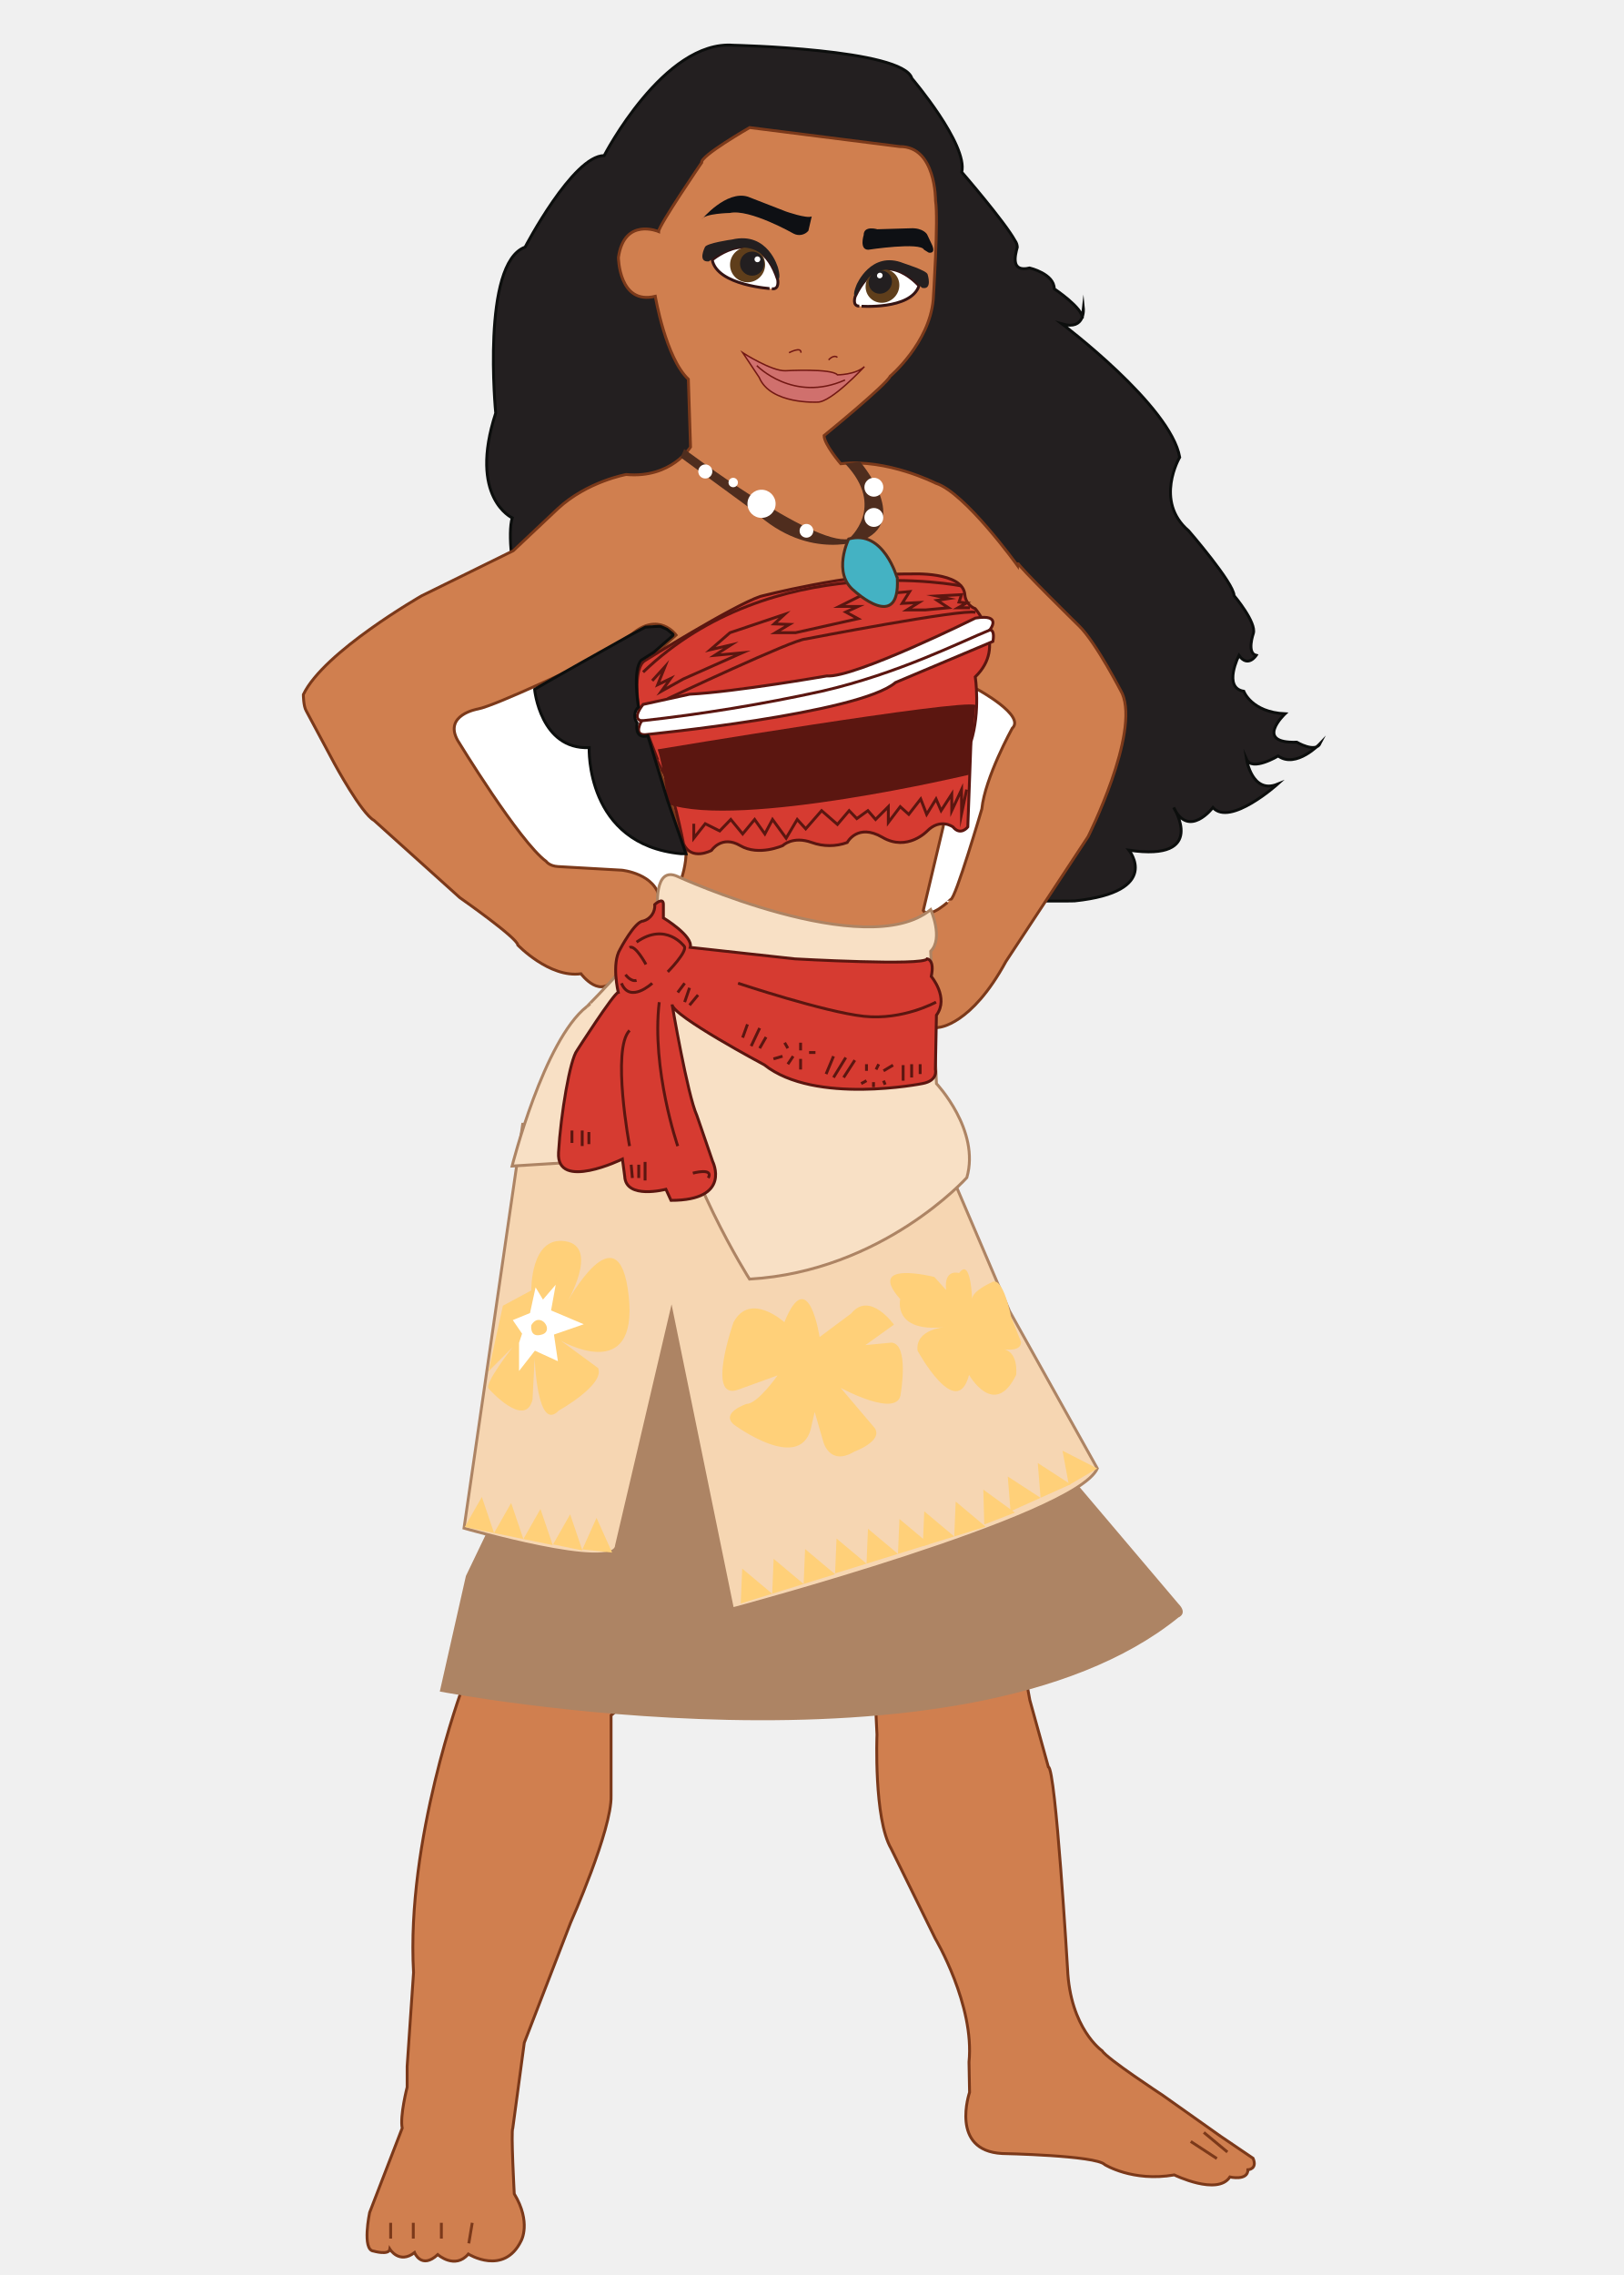
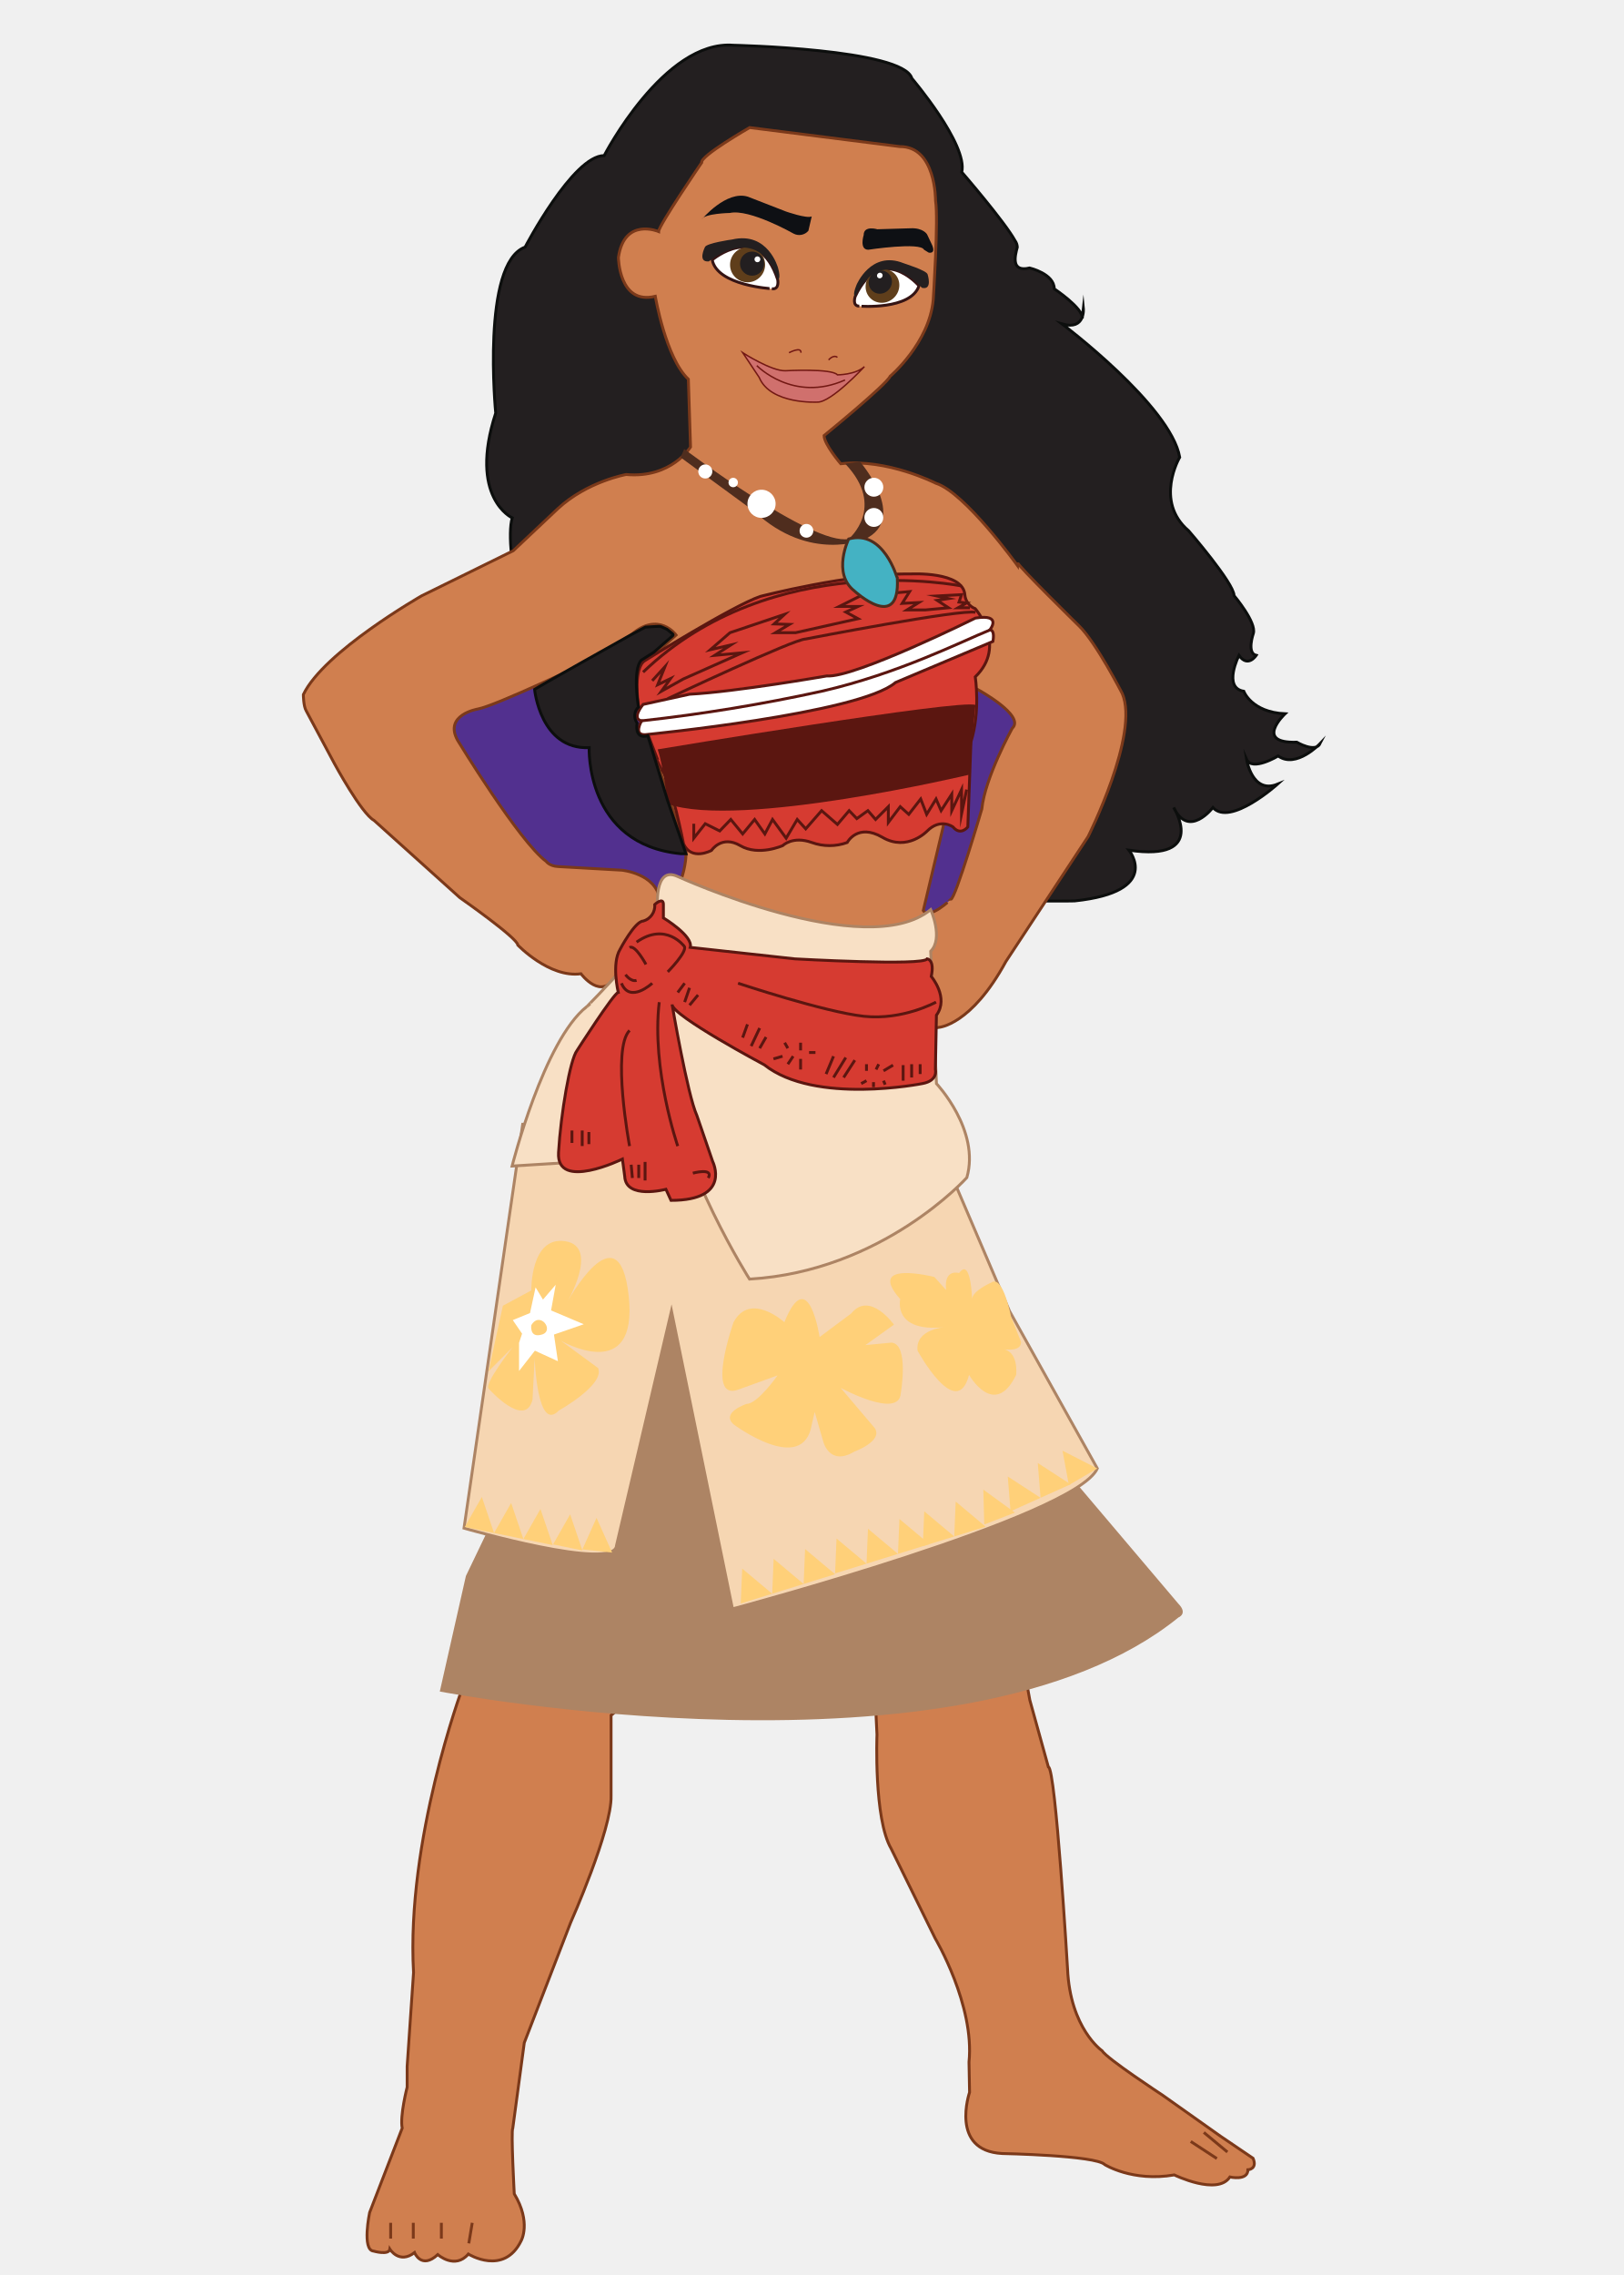
<svg xmlns="http://www.w3.org/2000/svg" viewBox="0 0 565.36 792">
  <defs>
-     <style>.cls-1,.cls-22{fill:#231f20;}.cls-1{stroke:#0c0e0d;}.cls-1,.cls-10,.cls-11,.cls-13,.cls-14,.cls-16,.cls-18,.cls-19,.cls-2,.cls-20,.cls-3,.cls-5,.cls-7,.cls-8{stroke-miterlimit:10;}.cls-2{fill:#d07f4f;}.cls-14,.cls-2,.cls-3{stroke:#7b391a;}.cls-10,.cls-13,.cls-17,.cls-20,.cls-3{fill:#fff;}.cls-4{fill:#0e1014;}.cls-5{fill:#d63b31;}.cls-11,.cls-13,.cls-5{stroke:#5b1610;}.cls-6{fill:#ad8464;}.cls-7{fill:#f6d6b2;}.cls-7,.cls-8{stroke:#ad8464;}.cls-8{fill:#f8e0c5;}.cls-9{fill:#ffd079;}.cls-10{stroke:#ffd079;}.cls-11,.cls-14,.cls-19{fill:none;}.cls-12{fill:#5b1610;}.cls-15{fill:#4f2d1e;}.cls-16{fill:#44b2c3;stroke:#4f2d1e;}.cls-18{fill:#d0706d;}.cls-18,.cls-19{stroke:#721813;stroke-width:0.5px;}.cls-20{stroke:#351414;}.cls-21{fill:#5f3e1b;}</style>
+     <style>.cls-1,.cls-22{fill:#231f20;}.cls-1{stroke:#0c0e0d;}.cls-1,.cls-10,.cls-11,.cls-13,.cls-14,.cls-16,.cls-18,.cls-19,.cls-2,.cls-20,.cls-3,.cls-5,.cls-7,.cls-8{stroke-miterlimit:10;}.cls-2{fill:#d07f4f;}.cls-14,.cls-2,.cls-3{stroke:#7b391a;}.cls-3{fill:#52308f;}.cls-4{fill:#0e1014;}.cls-5{fill:#d63b31;}.cls-11,.cls-13,.cls-5{stroke:#5b1610;}.cls-6{fill:#ad8464;}.cls-7{fill:#f6d6b2;}.cls-7,.cls-8{stroke:#ad8464;}.cls-8{fill:#f8e0c5;}.cls-9{fill:#ffd079;}.cls-10,.cls-13,.cls-17,.cls-20{fill:#fff;}.cls-10{stroke:#ffd079;}.cls-11,.cls-14,.cls-19{fill:none;}.cls-12{fill:#5b1610;}.cls-15{fill:#4f2d1e;}.cls-16{fill:#44b2c3;stroke:#4f2d1e;}.cls-18{fill:#d0706d;}.cls-18,.cls-19{stroke:#721813;stroke-width:0.5px;}.cls-20{stroke:#351414;}.cls-21{fill:#5f3e1b;}</style>
  </defs>
  <g id="Moana">
    <path class="cls-1" d="M236,284.73s-30.79-11-30.79-24.43c0,0-19.85-8.46-19.85-26.32,0,0-10.26-42.8-7-53.69,0,0-15.35-7-5.75-36.5,0,0-5.12-52.15,10.24-57.77,0,0,16.65-31.86,27.53-31.86,0,0,20.84-40.33,45-38.41,0,0,59.15,1.28,62.13,11.52,0,0,19.61,23.05,17.38,32.65,0,0,14.88,17.18,18.55,23.85a4.15,4.15,0,0,1,.79,2.3c-.78,2.91-2.34,8.79,4.29,7.22,0,0,8.58,2,8.58,7.26,0,0,10.14,6.77,9.75,10.28l.39-3.51s.78,7.8-7.41,5.46c0,0,37.83,28.47,40.95,46.41,0,0-9,15.31,3.12,25.6,0,0,15.81,18.26,15.81,22.57,0,0,7.9,9.34,6.71,13.17,0,0-2.4,6.85,1,7.62,0,0-2.88,4.49-6,0,0,0-5.75,11.29,1.67,12.5,0,0,2.64,7.29,14.37,7.84,0,0-11,10.37,4.08,9.89,0,0,6.46,3.83,8.14.48,0,0-8.38,8.86-14.61,4.31,0,0-9.1,5.51-11,1.19,0,0,1.92,12.22,10.78,8.63,0,0-16.53,14.85-22.51,8.14,0,0-8.39,11-13.66,0,0,0,12,18.92-15.57,14.85,0,0,11.78,14.42-18.93,17.66,0,0-54.71,1.34-68.09-9.15Z" />
    <g id="Skin">
      <path class="cls-2" d="M160.87,588.06S141.4,640.63,144,686.71l-2.23,32.68v7.22s-2.58,10-1.72,14.27L128.7,770.27s-2.75,13.07,1.38,13.41c0,0,5.33,1.55,5.67-.69,0,0,3.25,5.35,8.59,1.21,0,0,2.41,6,8.09.69,0,0,6,5.32,10.65-.18,0,0,12.38,7.74,18.4-4.64,0,0,3.61-6.36-2.41-16.33,0,0-1.2-22-.51-22.86l4-29.74,16.12-41.78s14.44-32.49,14.1-44.18v-28l32.09-27.11,59.34,10,1.16,23.77s-1.16,29.28,4.93,39.72l15.37,31.31s13.75,23.15,11.74,43l.2,10.53s-7,20.31,11.33,21.31c0,0,32.69.63,35.74,3.86,0,0,9.68,6.1,24.21,3.59,0,0,15.06,7.35,19.37.72,0,0,6.27,1.43,6.27-2.51,0,0,3.41-.18,1.8-4L425,743.69l-20.27-14.35s-19.18-12.55-21-15.42c0,0-11.11-7.71-12-28.51,0,0-4.15-70.06-6.69-70.29l-6.45-23.27L316.2,359.44l10.71-1.78s11.25-.64,23.34-22.91l28.63-43.49s18-35.85,11.88-49.85c0,0-9.12-17.81-15.06-23.54,0,0-21.42-21-21.42-22.06v1.06S336,171.42,325.85,168.23c0,0-17-8.69-33.09-6.78,0,0-5.81-6.77-5.81-9.81,0,0,21.63-17.62,23-20.64,0,0,13.6-11.49,15-26.61,0,0,1.87-28.17.81-34.54,0,0,.19-18.92-12.44-18.82l-52.28-6.62s-17.34,9.94-16.7,12.2c0,0-15,21.93-15,24,0,0-11.94-5.11-14,9,0,0,.14,16.65,12.84,13.54,0,0,3.64,21.5,11.51,28.86l.76,23.61s-6.65,11-22.41,9.57c0,0-13.58,2.42-23.81,11.91l-15.5,14.62-31.87,15.68s-34.14,19.47-41.23,34.4c0,0,0,4,1,5.67l9.84,18.4s9.37,17.33,13.75,19.72l29.89,26.91S180.3,326.61,180.3,329c0,0,11,11.53,22,10,0,0,7.31,9.93,12.27.42l-6.13,185.42Z" />
      <path class="cls-3" d="M219.7,221.07l-14.51,9.07s-32.65,15.6-38.82,16.69c0,0-12,2-7,10.94,0,0,21.51,35.31,30.83,42.12,0,0,1.08,1.62,4.13,1.79l22.22,1.26s11.9,1.17,13.16,10.13l5.29.75,2.78-9.58s2.52-8.58,0-11.85l-10.89-32.94s-6.78-15.56-4.27-26.85l12.8-11.53S229.32,212.55,219.7,221.07Z" />
      <path class="cls-3" d="M321.49,317l6.93-29.18,7.29-45.94,4.75-1.83s16.77,9.12,12,13.5c0,0-9.48,17.13-10.58,28.08,0,0-9.22,31.47-10.81,31.47C331.1,313.07,323.78,320.27,321.49,317Z" />
    </g>
    <g id="Brows">
      <path class="cls-4" d="M244.37,76.36s8.56-10.27,16.09-7.87l13.19,5.13s7.28,2.57,9,1.72l-1.16,5a4.19,4.19,0,0,1-5.14,1S261,72.6,254.13,74.14C254.13,74.14,245.23,74.31,244.37,76.36Z" />
      <path class="cls-4" d="M305.49,79.81s-4.75-1.43-4.75,2c0,0-1.62,5.13,1.61,5.13,0,0,18.16-2.76,19.4,0l1.62,1s2.66.66,1.14-2.76l-1.71-3.61s-1.34-2.3-5.71-2.1Z" />
    </g>
    <path class="cls-5" d="M222.22,245s-1.81-12.65,2.41-15.06c0,0,30.43-19,40.07-22.3,0,0,31.33-8.13,52.42-7.83,0,0,18.24-1,18.85,7.26a5.69,5.69,0,0,0,3.63,4.84s11.23,12.87,0,23.72c0,0,1.84,12-1.51,22.64L337,287.88s-2.48,3.27-5.17,0c0,0-4.34-3.25-9,1.45,0,0-6.88,7.25-15.56,2.17S295,293.31,295,293.31a18.06,18.06,0,0,1-12.3,0c-6.7-2.41-10.14,1.07-10.14,1.07s-8.38,3.78-14.82,0-10,1.68-10,1.68-7,3.82-9.73-2.32c0,0-4.25-21.64-7.64-25.88C230.33,267.86,222.54,248.57,222.22,245Z" />
    <path class="cls-6" d="M162.23,548.65l-9.09,40.22S335.53,623.8,410.33,563.1c0,0,3.4-1.3,0-4.78L376,517.81,304.85,416.14l-90.68,24.35Z" />
    <path class="cls-7" d="M161.57,532s52.69,15.3,53.11,6l19.13-81.58,21.24,103.68s119.4-31.87,127.05-48.87l-30.59-54.81L329,403.72l-96.88-12.33H182Z" />
    <path class="cls-8" d="M229,316.66s-1.5-15.51,7-11.51c0,0,65.56,30,88.08,11.51,0,0,4.5,10,0,14.51l2,46.07s15.33,16.25,10.58,32.72c0,0-29.21,32.59-75.67,35.34,0,0-23.62-37-30.31-73.61l-14.17,31.88-38.19,2.37s11-43.7,26-55.51C204.28,350.43,232.4,322.66,229,316.66Z" />
    <path class="cls-9" d="M195.32,466.75s27,15.6,23.6-15.61-21.7,2.67-21.7,2.67,11.8-19.8-.38-21.7S185,449.24,185,449.24l-9.89,5.33-5,22.83,8.37-8.37S168.3,482,170.2,483.49c0,0,12.56,14.09,15.22,3.81l.76-14.46s.83,26.15,8.41,18.21c0,0,16.15-9,13.67-14.79Z" />
    <polygon class="cls-10" points="180.24 467.38 180.24 478.73 186.41 470.83 194.89 474.71 193.45 464.94 204.66 461.06 192.45 455.89 194.32 445.54 189.14 451.58 186.27 446.84 184.12 456.75 177.79 459.34 181.24 464.37 180.24 467.38" />
    <path class="cls-9" d="M185,461.34s-.73,4.62,3.73,3.25S188,456.24,185,461.34Z" />
    <path class="cls-9" d="M273.12,460.3s-11.87-10.79-17.69,0c0,0-9.71,27.4,1.51,23.52l13.81-5s-6.91,9.92-10.79,9.92c0,0-9.07,3-4.53,7.12,0,0,24.29,18.13,27.25,0l1-4.31,3,10.36s2.15,8.63,10.78,3.45c0,0,10.15-3.67,7.13-8.2l-11.87-14s20.28,11,20.93,1.94c0,0,3-17.26-3.24-17.69l-9.06.86,9.93-7.12s-8.42-11.87-14.89-3.88l-11,8.2S281.5,439.58,273.12,460.3Z" />
    <path class="cls-9" d="M325.34,444.55s-24.17-6.14-11.87,7.72c0,0-2.8,11.7,15.54,9.75,0,0-10.39.65-9.51,8.2,0,0,13.61,25,17.93,8.42,0,0,8.84,15.54,16.4,0,0,0,1.07-8.63-5.18-9.06,0,0,6.9,1.51,6.9-2.38l-3.45-8.63s-2.81-14.89-6.91-12.08c0,0-6.69,2.92-6.69,5.78,0,0-.43-14.75-4.53-9.08,0,0-5.39-1.67-4.53,5.89Z" />
    <polygon class="cls-9" points="342.4 518.58 342.72 530.73 353.41 526.59 342.4 518.58" />
    <polygon class="cls-9" points="332.78 522.74 332.27 534.89 343.22 531.49 332.78 522.74" />
    <polygon class="cls-9" points="321.83 526.14 321.32 538.28 332.27 534.89 321.83 526.14" />
    <polygon class="cls-9" points="369.97 505.03 372.19 516.99 382.1 511.23 369.97 505.03" />
    <polygon class="cls-9" points="361.36 509.32 362.33 521.43 372.79 516.73 361.36 509.32" />
    <polygon class="cls-9" points="350.91 514.02 351.88 526.14 362.33 521.43 350.91 514.02" />
    <polygon class="cls-9" points="280.34 539.28 279.83 551.43 290.78 548.03 280.34 539.28" />
    <polygon class="cls-9" points="269.39 542.68 268.88 554.83 279.83 551.43 269.39 542.68" />
    <polygon class="cls-9" points="258.44 546.08 257.93 558.22 268.88 554.83 258.44 546.08" />
    <polygon class="cls-9" points="313.19 528.81 312.68 540.96 323.63 537.56 313.19 528.81" />
    <polygon class="cls-9" points="302.24 532.21 301.73 544.36 312.68 540.96 302.24 532.21" />
    <polygon class="cls-9" points="291.29 535.61 290.78 547.75 301.73 544.36 291.29 535.61" />
    <polygon class="cls-9" points="188.19 525.34 182.25 535.79 192.46 537.89 188.19 525.34" />
    <polygon class="cls-9" points="177.99 523.24 172.04 533.69 182.25 535.79 177.99 523.24" />
    <polygon class="cls-9" points="167.78 521.14 161.83 531.59 172.04 533.69 167.78 521.14" />
    <polygon class="cls-9" points="207.72 528.42 202.79 539.39 213.15 540.51 207.72 528.42" />
    <polygon class="cls-9" points="198.53 527.2 192.58 537.65 202.79 539.75 198.53 527.2" />
    <path class="cls-5" d="M228,314.88s3-2.8,3,0v4.67s10.5,6.3,9.34,10.26l36.41,4s45,2.54,46.08,0c0,0,2.7.18,1.44,6.12,0,0,6.3,7.38,1.8,13.49l-.36,18.9s1.08,3.87-4.5,4.9c0,0-37.43,7.52-55.07-6.52,0,0-32.11-17.09-32.11-21,0,0,5.36,31.51,8.63,38.65l5.5,16s6.77,13.54-14.51,13.54l-1.77-3.86s-14,3.7-14.35-4.52l-.8-6s-23.05,11.28-22.25-2.26,4-32.41,6.45-35.55c0,0,12.73-19.9,14.35-20.22,0,0-2.42-10,.64-15,0,0,5.16-9.83,8.06-9.83A5.56,5.56,0,0,0,228,314.88Z" />
    <path class="cls-11" d="M219.22,399s-6.33-33.82,0-40.27" />
    <path class="cls-11" d="M236,399s-9.22-26.75-6.45-50.11" />
    <line class="cls-11" x1="224.62" y1="404.5" x2="224.62" y2="410.96" />
    <line class="cls-11" x1="222.41" y1="405.47" x2="222.41" y2="410.1" />
    <line class="cls-11" x1="219.78" y1="405.47" x2="220.2" y2="410.1" />
    <path class="cls-11" d="M241.25,408.41s7.37-2,5.37,1.69" />
    <line class="cls-11" x1="202.73" y1="393.57" x2="202.73" y2="398.97" />
    <line class="cls-11" x1="205.05" y1="394.1" x2="205.05" y2="398.31" />
    <line class="cls-11" x1="199.16" y1="393.57" x2="199.16" y2="397.89" />
    <path class="cls-11" d="M232.51,338.34s6.87-6.95,5.78-8.86c0,0-6.41-8.72-16.63-1.5" />
    <path class="cls-11" d="M227.11,342.3s-7.78,7.22-10.71,0" />
    <path class="cls-11" d="M217.81,339.3s1.8,2.59,3.85,2" />
    <path class="cls-11" d="M224.93,335.75s-3.79-7.09-5.71-5.86" />
    <line class="cls-11" x1="235.99" y1="345.51" x2="238.4" y2="342.3" />
    <line class="cls-11" x1="238.4" y1="348.86" x2="240.1" y2="343.9" />
    <line class="cls-11" x1="240.1" y1="349.94" x2="243.06" y2="346.38" />
    <line class="cls-11" x1="258.6" y1="361.23" x2="260.27" y2="356.6" />
    <line class="cls-11" x1="261.56" y1="364.19" x2="264.52" y2="357.9" />
    <line class="cls-11" x1="264.52" y1="364.93" x2="266.74" y2="361.04" />
    <line class="cls-11" x1="273.22" y1="362.99" x2="274.33" y2="364.93" />
    <line class="cls-11" x1="278.77" y1="362.99" x2="278.77" y2="365.67" />
    <line class="cls-11" x1="281.73" y1="366.41" x2="283.95" y2="366.41" />
    <line class="cls-11" x1="278.77" y1="372.33" x2="278.77" y2="368.63" />
    <line class="cls-11" x1="274.33" y1="370.48" x2="276.18" y2="367.71" />
    <line class="cls-11" x1="269.33" y1="368.63" x2="272.48" y2="367.71" />
    <line class="cls-11" x1="290.24" y1="367.71" x2="287.65" y2="373.91" />
    <line class="cls-11" x1="294.5" y1="368.17" x2="290.24" y2="375.11" />
    <line class="cls-11" x1="297.65" y1="369.09" x2="293.76" y2="375.11" />
    <line class="cls-11" x1="314.48" y1="370.81" x2="314.48" y2="376.22" />
    <line class="cls-11" x1="317.44" y1="370.48" x2="317.44" y2="375.11" />
    <line class="cls-11" x1="320.4" y1="370.48" x2="320.4" y2="373.91" />
    <line class="cls-11" x1="301.72" y1="370.48" x2="301.72" y2="372.79" />
    <line class="cls-11" x1="305.97" y1="370.48" x2="305.05" y2="372.33" />
    <line class="cls-11" x1="307.64" y1="372.79" x2="310.97" y2="370.81" />
    <line class="cls-11" x1="301.72" y1="376.22" x2="299.87" y2="377.24" />
    <line class="cls-11" x1="304.16" y1="376.73" x2="304.16" y2="378.47" />
    <line class="cls-11" x1="307.64" y1="376.22" x2="308.23" y2="377.6" />
    <path class="cls-11" d="M325.94,348.86s-11.57,6.41-25.15,4.94S257,342.3,257,342.3" />
    <path class="cls-12" d="M229,260.88s105.79-17.66,110.65-15.45l-2.21,24.28s-80.07,19-104.95,10.16C232.51,279.87,231,266.62,229,260.88Z" />
    <path class="cls-11" d="M232.51,243.22s44-20.76,48-20.76c0,0,54.76-10.6,59.18-9.27" />
    <path class="cls-11" d="M334.82,204S269,190.69,223.93,234" />
    <polyline class="cls-11" points="241.58 286.76 241.58 291.8 245.57 286.76 250.61 289.28 254.47 285.28 258.6 290.32 262.77 285.28 266.33 290.32 269 285.28 273.74 291.8 277.6 285.28 280.56 288.54 286.09 282.21 291.6 287.01 295.68 282.21 298.35 284.98 302.21 282.21 304.88 285.28 309.32 280.83 309.32 286.32 313.47 280.83 316.44 283.5 320.59 278.16 322.67 283.5 325.94 278.16 327.7 282.21 331.41 276.47 331.41 282.21 334.82 274.88 334.82 283.34 336.58 274.88" />
    <polyline class="cls-11" points="227.11 236.98 231.52 232.13 229.02 238.37 233.5 236.23 230.3 240.65 237.91 236.39 258.45 227.26 248.87 228.15 254.5 224.52 247.34 226.19 254.19 220.26 273.21 213.87 269.56 217.21 274.89 217.37 270.02 220.26 277.02 220.26 298.78 215.39 294.51 213.07 298.78 211.13 292.23 211.13 299.54 207.48 316.73 205.95 314.14 210.06 319.93 209.76 315.82 212.34 322.21 212.34 330.27 211.58 326.32 209 330.27 208.39 326.17 207.48 334.82 207.02 333.93 209.61 336.58 209.91 333.62 211.58 337.73 211.58" />
    <path class="cls-13" d="M223.93,245.23s-4.22,5-.52,5.71c0,0-3,5,1.24,4.82,0,0,74.56-7.29,87.17-18.16l33.91-14.3s.87-4-1.08-4c0,0,4.61-5.66-5-4.13,0,0-42.2,20.95-51.77,20.15,0,0-31.46,5.5-47.8,6.37Z" />
    <path class="cls-11" d="M223.41,250.94a599.5,599.5,0,0,0,62.68-10.29c26.76-6.13,48.73-17.35,58.56-21.31" />
    <g id="Toes">
      <line class="cls-14" x1="136.03" y1="779.32" x2="136.03" y2="773.83" />
      <line class="cls-14" x1="143.91" y1="773.83" x2="143.91" y2="779.32" />
      <line class="cls-14" x1="153.69" y1="773.83" x2="153.69" y2="779.32" />
      <line class="cls-14" x1="164.44" y1="773.83" x2="163.24" y2="780.99" />
      <line class="cls-14" x1="414.63" y1="745.52" x2="423.72" y2="751.46" />
      <line class="cls-14" x1="419.18" y1="742.37" x2="427.39" y2="749.19" />
    </g>
    <g id="Necklacke">
      <path class="cls-15" d="M238.24,156.3s44.55,33.78,57.28,31.33c0,0,13.22-11-1.22-26.19l5.14-.74s17.17,19.84,1.61,27.06c0,0-19.08,8.26-38.33-9.68L237,159.24Z" />
      <path class="cls-16" d="M295.52,187.63s-5.88,12,2,18.11c0,0,15.91,14.69,14.93-4.4C312.41,201.34,307.76,184.2,295.52,187.63Z" />
      <circle class="cls-17" cx="265.17" cy="175.39" r="4.9" />
      <circle class="cls-17" cx="280.81" cy="184.79" r="2.39" />
      <circle class="cls-17" cx="304.28" cy="180.14" r="3.29" />
      <circle class="cls-17" cx="304.28" cy="169.62" r="3.29" />
      <circle class="cls-17" cx="245.59" cy="164.13" r="2.45" />
      <circle class="cls-17" cx="255.31" cy="167.98" r="1.64" />
    </g>
    <g id="Face">
      <path class="cls-18" d="M258.63,122.8s10,6.45,14.86,6.27c0,0,16.16-.9,18.11,1.43,0,0,6.28,0,9.39-2.86,0,0-11.57,12.53-16.4,12.35,0,0-16.29.89-20.23-8.59Z" />
      <path class="cls-19" d="M263.53,127.28s12.64,13.07,30.72,5" />
      <path class="cls-19" d="M274.74,122.8s4.36-2.32,4.15,0" />
      <path class="cls-19" d="M288.52,125.31s1.67-2,3.08-.9" />
      <g id="Leftg_Eye" data-name="Leftg Eye">
        <path class="cls-20" d="M248,90.46s16.13-13.62,22.79,6.88c0,0,.74,3.55-2,3.18C268.82,100.52,249.73,99.47,248,90.46Z" />
        <circle class="cls-21" cx="260.31" cy="92.17" r="6.1" />
        <circle class="cls-22" cx="261.88" cy="91.78" r="4.2" />
        <circle class="cls-17" cx="263.74" cy="90.27" r="1.02" />
        <path class="cls-22" d="M245.47,86s-2.77,5.42,1.38,5c0,0,16.78-14.26,24,6.32,0,0,1.18,0,.09-4,0,0-3.43-12.91-16.08-9.93C254.83,83.36,246,84.65,245.47,86Z" />
      </g>
      <g id="Leftg_Eye-2" data-name="Leftg Eye">
        <path class="cls-20" d="M320,99.49s-13.18-15.39-22.21,3.72c0,0-1.18,3.36,1.43,3.36C299.2,106.57,317.15,108.05,320,99.49Z" />
        <ellipse class="cls-21" cx="307.29" cy="99.55" rx="6" ry="5.74" transform="translate(17.93 243.11) rotate(-44.34)" />
        <ellipse class="cls-22" cx="306.53" cy="98.22" rx="4.14" ry="3.96" transform="translate(18.65 242.2) rotate(-44.34)" />
        <ellipse class="cls-17" cx="306.36" cy="95.93" rx="1.01" ry="0.96" transform="translate(20.2 241.43) rotate(-44.34)" />
        <path class="cls-22" d="M323,95.51s1.84,5.64-2,4.68c0,0-13.7-16.1-23.23,3,0,0-1.11-.13.47-4,0,0,5-12.13,16.37-7.57C314.61,91.68,322.64,94.09,323,95.51Z" />
      </g>
    </g>
    <path class="cls-1" d="M186.15,240s2,21,19,20.28c0,0-1.4,33.76,32,36.93h1.7l-6.39-18.5-6.89-22.57s-4.63,1.67-3.73-4.45a4.22,4.22,0,0,1,.47-5.53s-2.17-13.07,1-16.33l4.34-2.76,6.56-5.73a.44.44,0,0,0,0-.67l-1.94-1.58-1.86-.85a2.37,2.37,0,0,0-1.17-.19l-4.53.27-5.1,2.73S188.8,238.3,186.15,240Z" />
  </g>
</svg>
